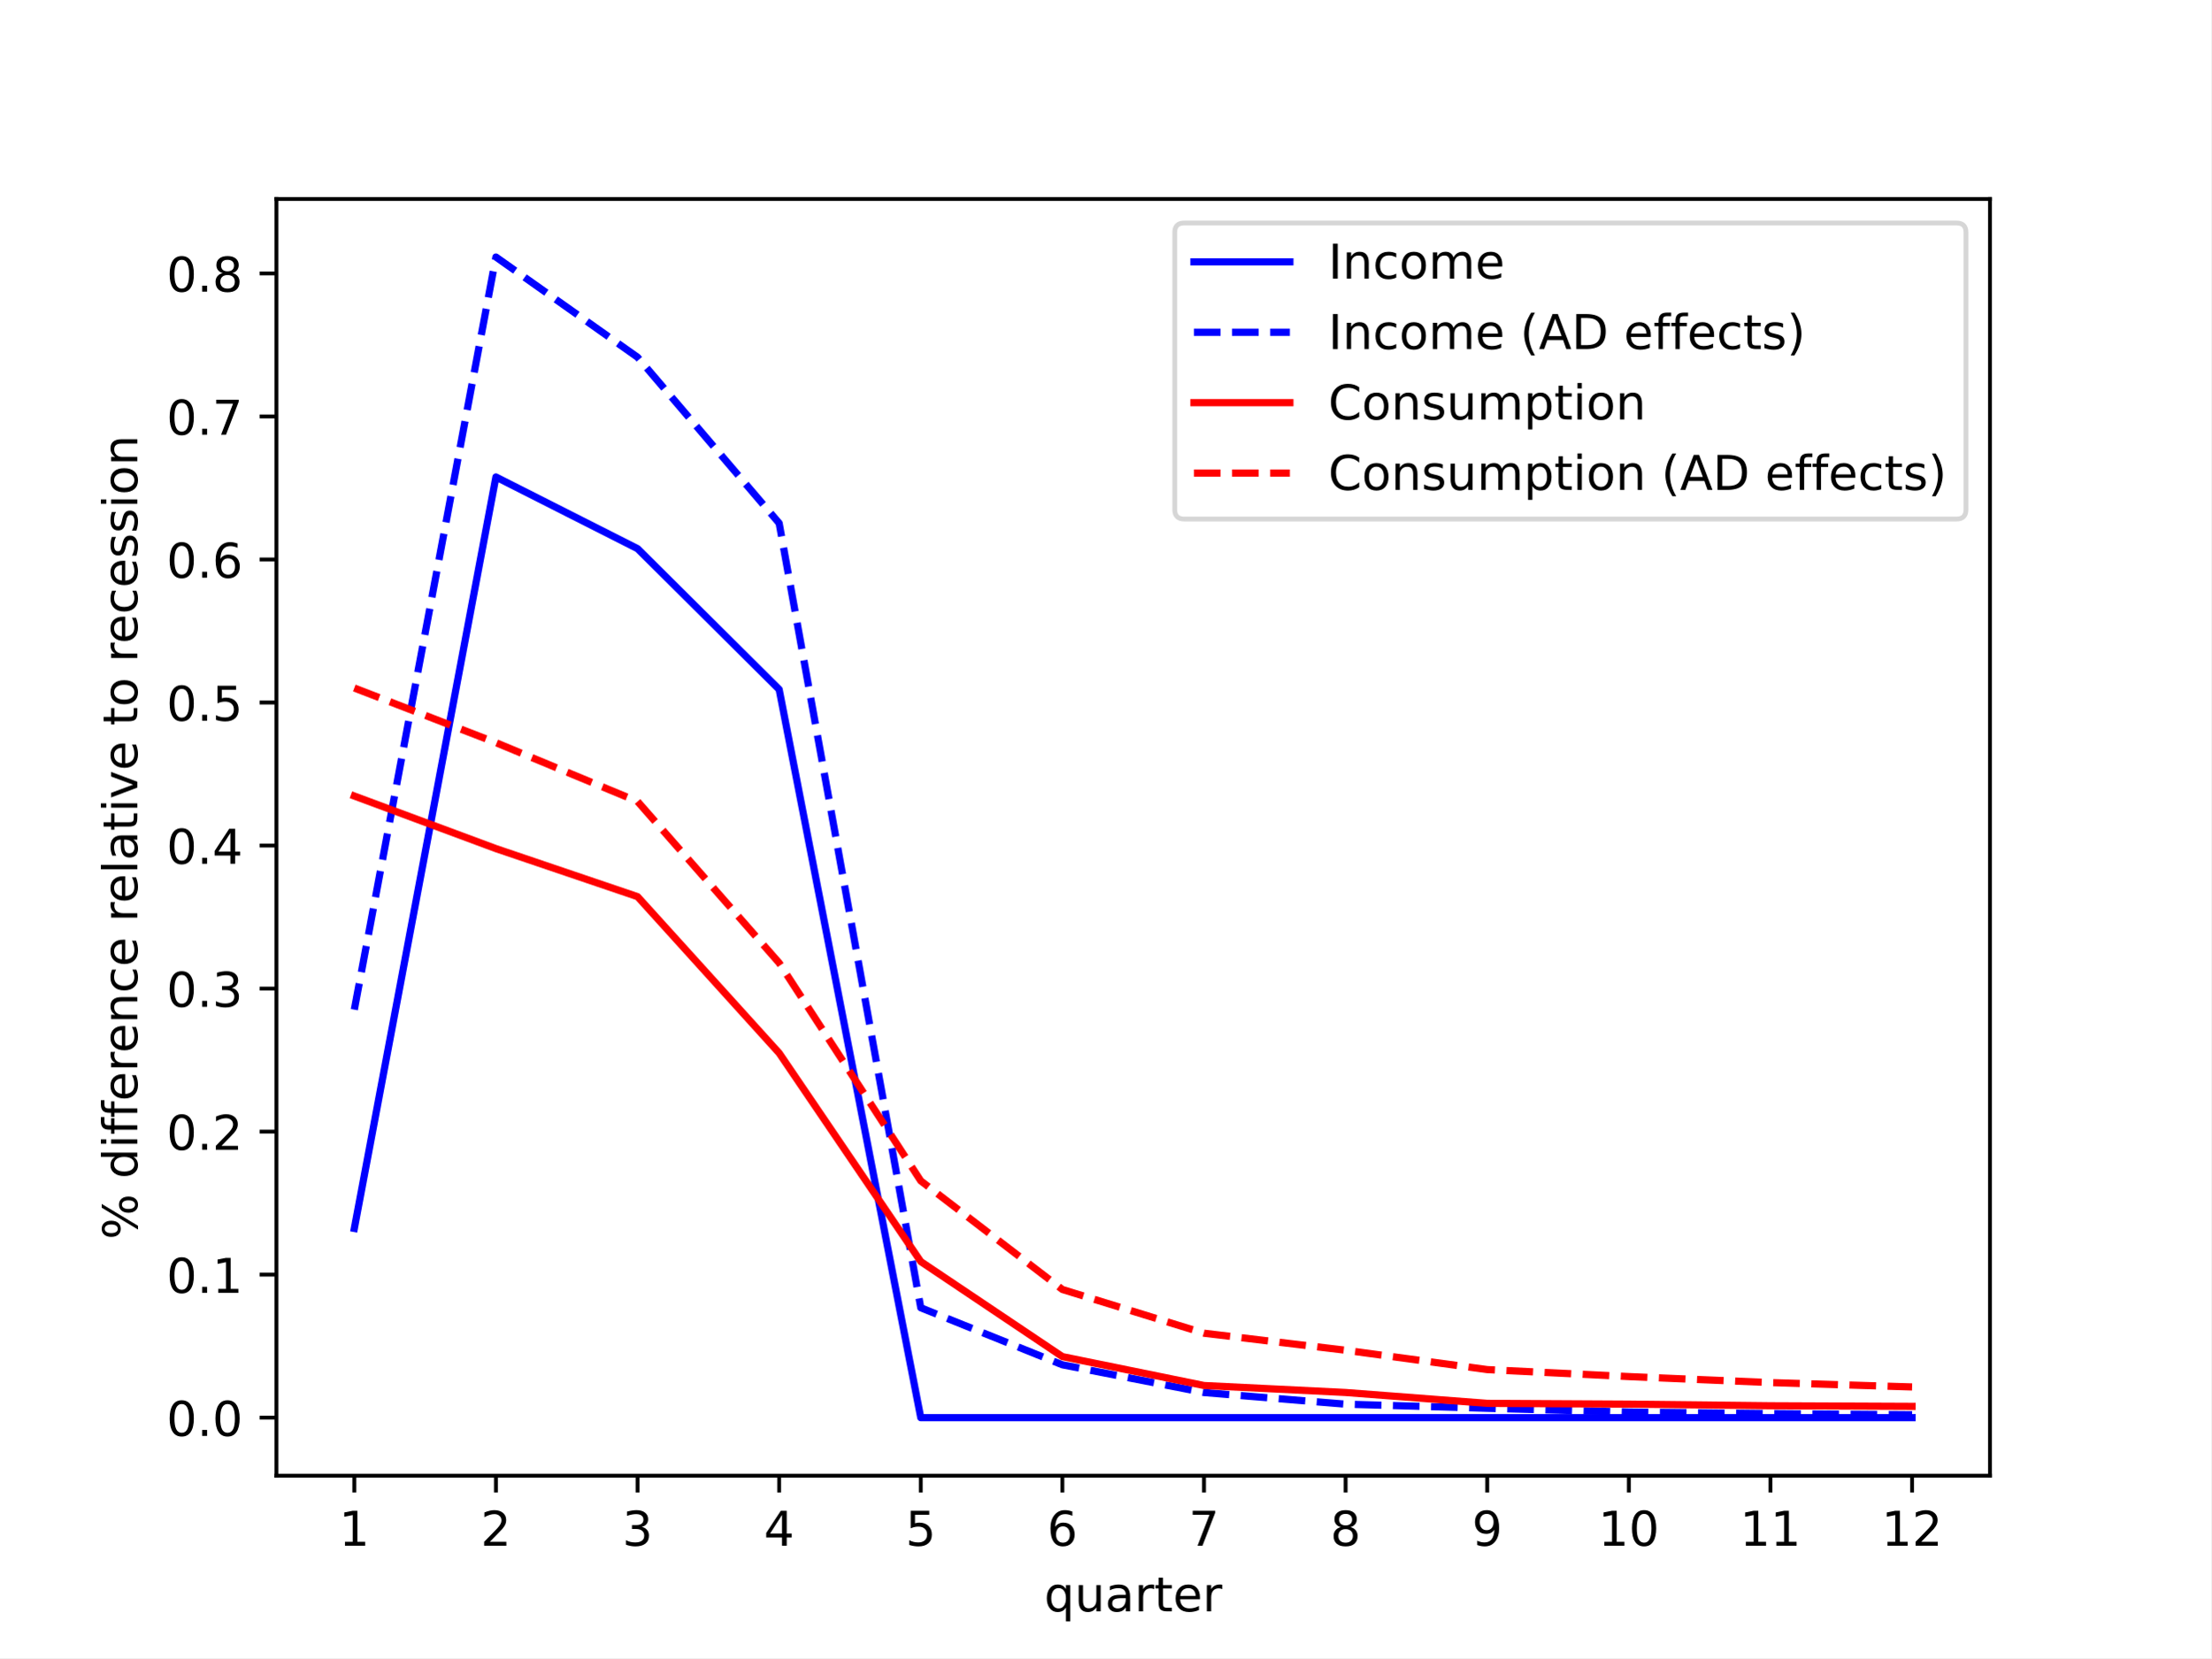
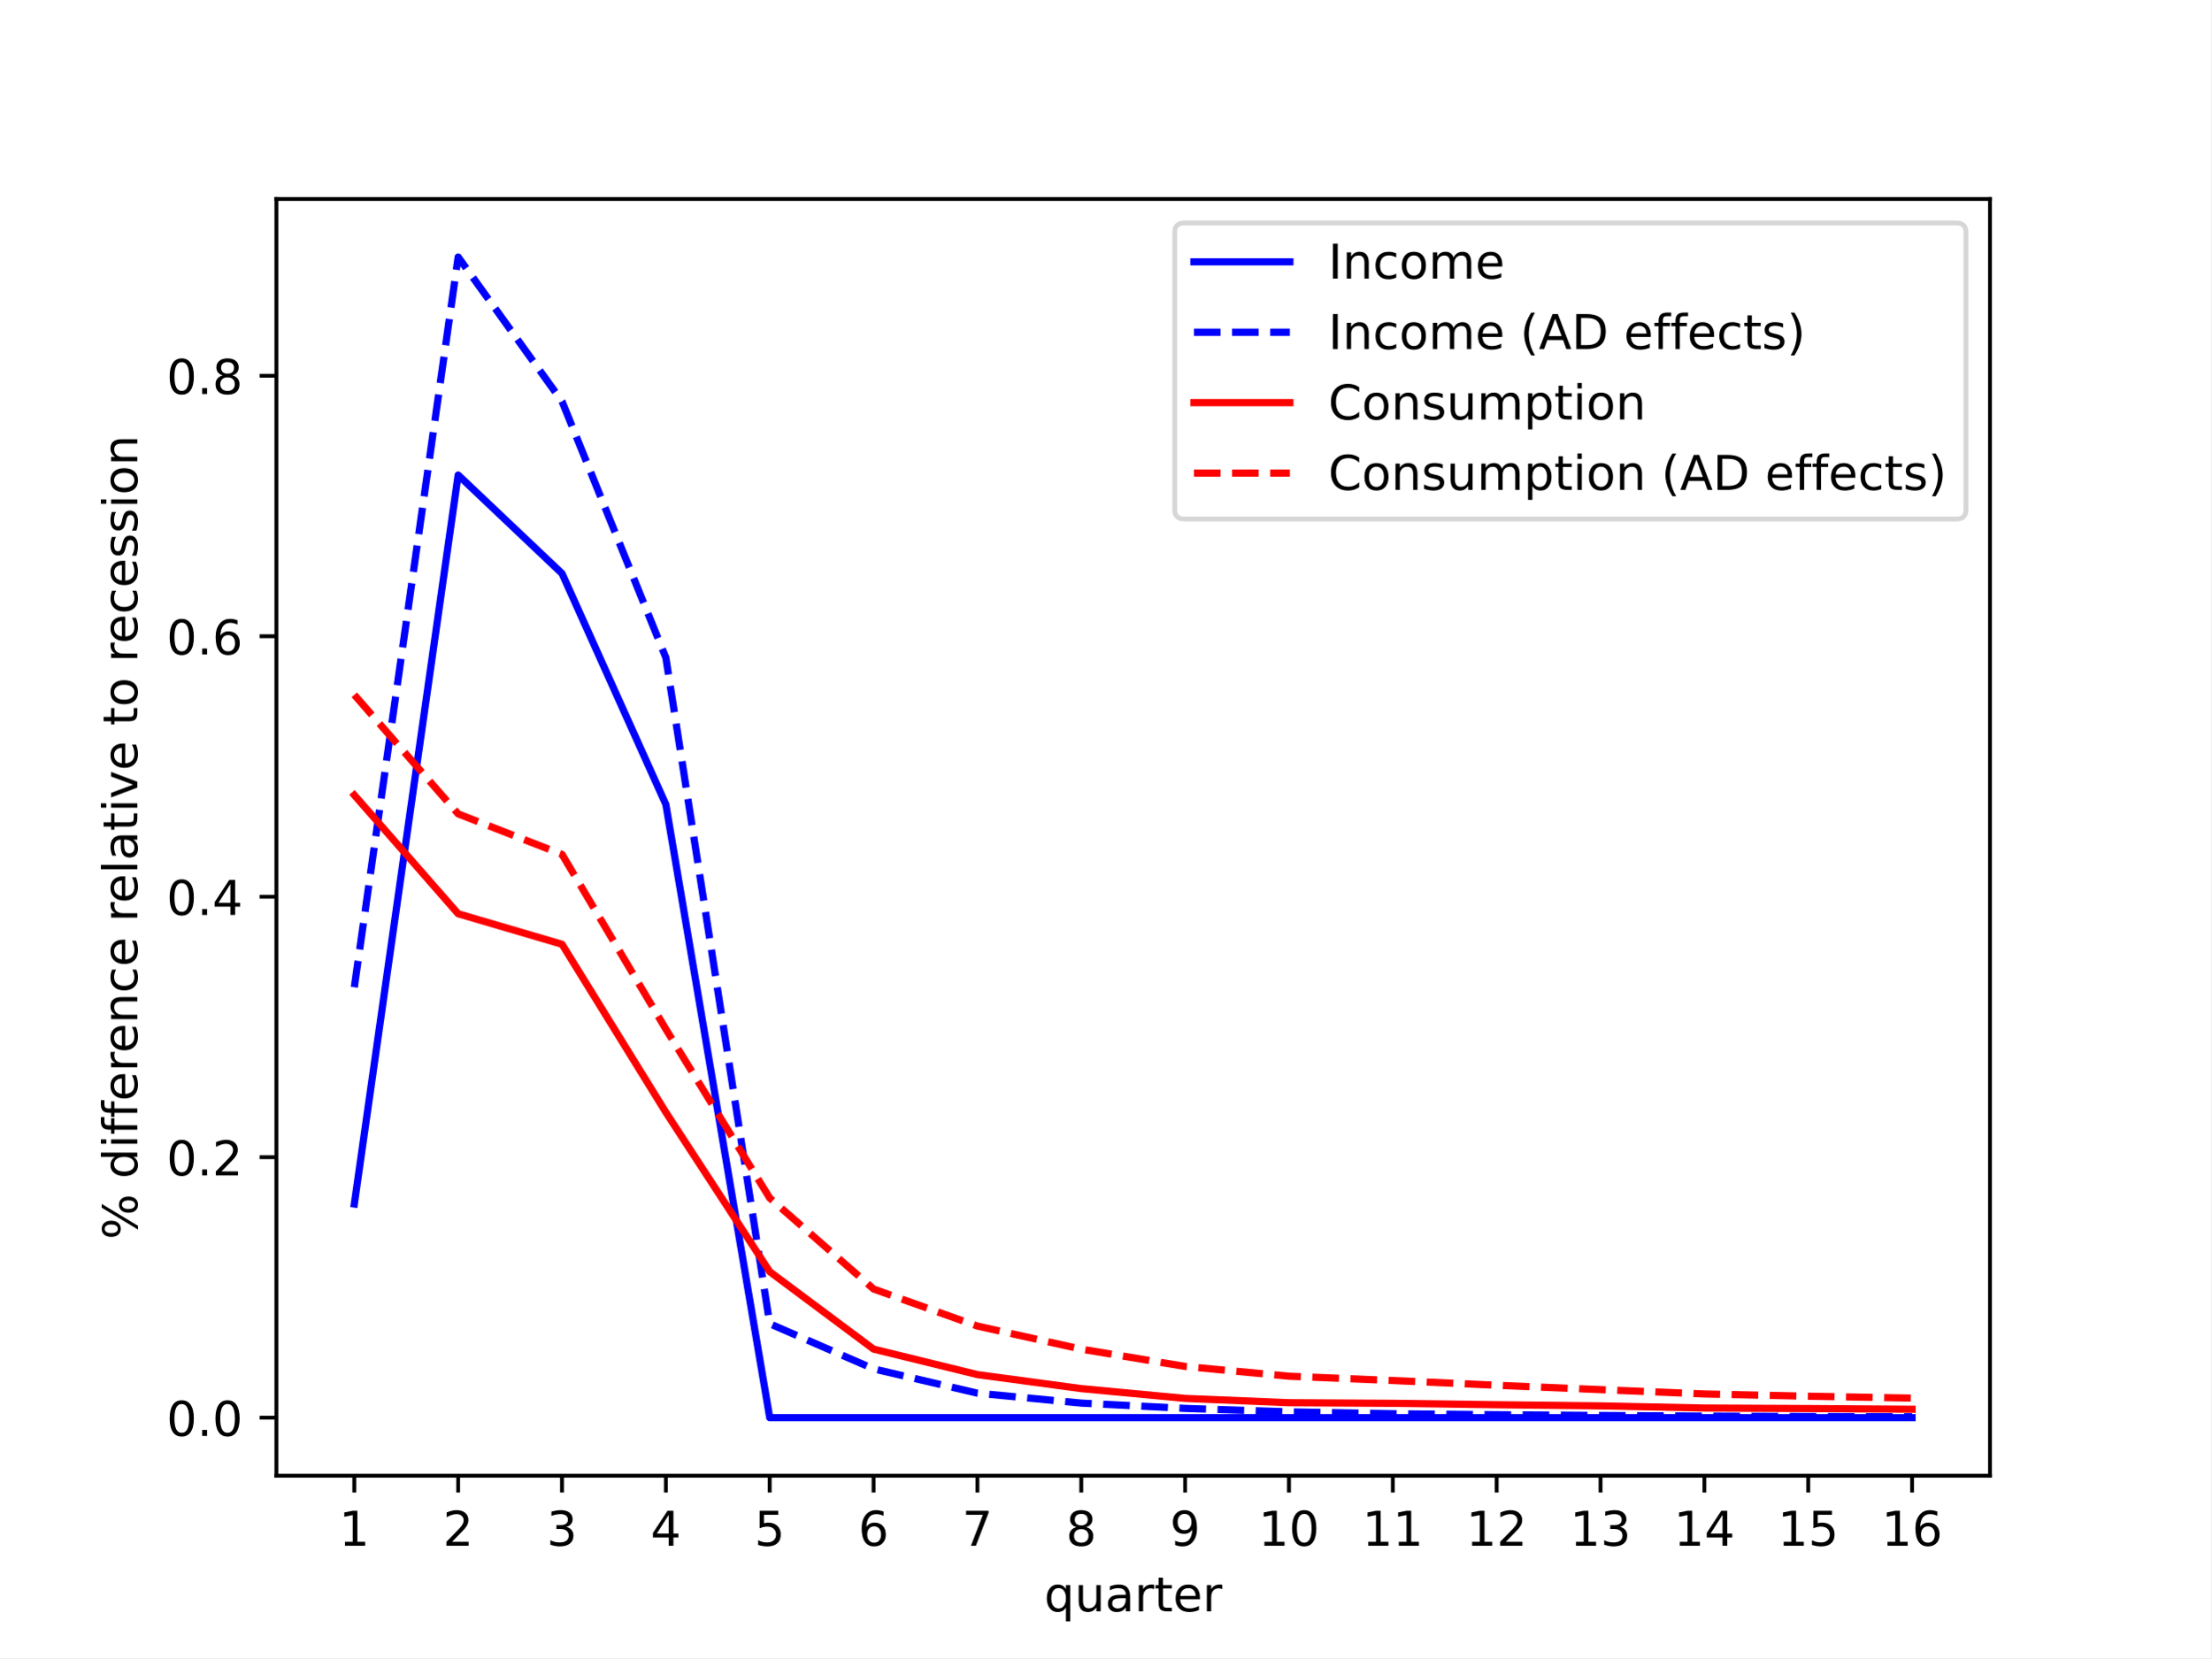
<svg xmlns="http://www.w3.org/2000/svg" xmlns:xlink="http://www.w3.org/1999/xlink" width="460.8pt" height="345.6pt" viewBox="0 0 460.8 345.6" version="1.1">
  <defs>
    <style type="text/css">*{stroke-linejoin: round; stroke-linecap: butt}</style>
  </defs>
  <g id="figure_1">
    <g id="patch_1">
      <path d="M 0 345.6  L 460.8 345.6  L 460.8 0  L 0 0  z " style="fill: #ffffff" />
    </g>
    <g id="axes_1">
      <g id="patch_2">
        <path d="M 57.6 307.584  L 414.72 307.584  L 414.72 41.472  L 57.6 41.472  z " style="fill: #ffffff" />
      </g>
      <g id="matplotlib.axis_1">
        <g id="xtick_1">
          <g id="line2d_1">
            <defs>
-               <path id="m9f28db7ac0" d="M 0 0  L 0 3.5  " style="stroke: #000000; stroke-width: 0.8" />
-             </defs>
-             <g>
-               <use xlink:href="#m9f28db7ac0" x="73.833" y="307.584" style="stroke: #000000; stroke-width: 0.8" />
+               <path id="m558ad39728" d="M 0 0  L 0 3.5  " style="stroke: #000000; stroke-width: 0.8" />
+             </defs>
+             <g>
+               <use xlink:href="#m558ad39728" x="73.833" y="307.584" style="stroke: #000000; stroke-width: 0.8" />
            </g>
          </g>
          <g id="text_1">
-             <g transform="translate(70.65148 322.1824) scale(0.1 -0.1)">
+             <g transform="translate(70.65148 322.1824)scale(0.1 -0.1)">
              <defs>
                <path id="DejaVuSans-31" d="M 794 531  L 1825 531  L 1825 4091  L 703 3866  L 703 4441  L 1819 4666  L 2450 4666  L 2450 531  L 3481 531  L 3481 0  L 794 0  L 794 531  z " transform="scale(0.015625)" />
              </defs>
              <use xlink:href="#DejaVuSans-31" />
            </g>
          </g>
        </g>
        <g id="xtick_2">
          <g id="line2d_2">
            <g>
-               <use xlink:href="#m9f28db7ac0" x="103.347" y="307.584" style="stroke: #000000; stroke-width: 0.8" />
+               <use xlink:href="#m558ad39728" x="95.476" y="307.584" style="stroke: #000000; stroke-width: 0.8" />
            </g>
          </g>
          <g id="text_2">
-             <g transform="translate(100.1655 322.1824) scale(0.1 -0.1)">
+             <g transform="translate(92.29511 322.1824)scale(0.1 -0.1)">
              <defs>
                <path id="DejaVuSans-32" d="M 1228 531  L 3431 531  L 3431 0  L 469 0  L 469 531  Q 828 903 1448 1529  Q 2069 2156 2228 2338  Q 2531 2678 2651 2914  Q 2772 3150 2772 3378  Q 2772 3750 2511 3984  Q 2250 4219 1831 4219  Q 1534 4219 1204 4116  Q 875 4013 500 3803  L 500 4441  Q 881 4594 1212 4672  Q 1544 4750 1819 4750  Q 2544 4750 2975 4387  Q 3406 4025 3406 3419  Q 3406 3131 3298 2873  Q 3191 2616 2906 2266  Q 2828 2175 2409 1742  Q 1991 1309 1228 531  z " transform="scale(0.015625)" />
              </defs>
              <use xlink:href="#DejaVuSans-32" />
            </g>
          </g>
        </g>
        <g id="xtick_3">
          <g id="line2d_3">
            <g>
-               <use xlink:href="#m9f28db7ac0" x="132.861" y="307.584" style="stroke: #000000; stroke-width: 0.8" />
+               <use xlink:href="#m558ad39728" x="117.12" y="307.584" style="stroke: #000000; stroke-width: 0.8" />
            </g>
          </g>
          <g id="text_3">
-             <g transform="translate(129.6796 322.1824) scale(0.1 -0.1)">
+             <g transform="translate(113.9387 322.1824)scale(0.1 -0.1)">
              <defs>
                <path id="DejaVuSans-33" d="M 2597 2516  Q 3050 2419 3304 2112  Q 3559 1806 3559 1356  Q 3559 666 3084 287  Q 2609 -91 1734 -91  Q 1441 -91 1130 -33  Q 819 25 488 141  L 488 750  Q 750 597 1062 519  Q 1375 441 1716 441  Q 2309 441 2620 675  Q 2931 909 2931 1356  Q 2931 1769 2642 2001  Q 2353 2234 1838 2234  L 1294 2234  L 1294 2753  L 1863 2753  Q 2328 2753 2575 2939  Q 2822 3125 2822 3475  Q 2822 3834 2567 4026  Q 2313 4219 1838 4219  Q 1578 4219 1281 4162  Q 984 4106 628 3988  L 628 4550  Q 988 4650 1302 4700  Q 1616 4750 1894 4750  Q 2613 4750 3031 4423  Q 3450 4097 3450 3541  Q 3450 3153 3228 2886  Q 3006 2619 2597 2516  z " transform="scale(0.015625)" />
              </defs>
              <use xlink:href="#DejaVuSans-33" />
            </g>
          </g>
        </g>
        <g id="xtick_4">
          <g id="line2d_4">
            <g>
-               <use xlink:href="#m9f28db7ac0" x="162.375" y="307.584" style="stroke: #000000; stroke-width: 0.8" />
+               <use xlink:href="#m558ad39728" x="138.764" y="307.584" style="stroke: #000000; stroke-width: 0.8" />
            </g>
          </g>
          <g id="text_4">
-             <g transform="translate(159.1936 322.1824) scale(0.1 -0.1)">
+             <g transform="translate(135.5824 322.1824)scale(0.1 -0.1)">
              <defs>
                <path id="DejaVuSans-34" d="M 2419 4116  L 825 1625  L 2419 1625  L 2419 4116  z M 2253 4666  L 3047 4666  L 3047 1625  L 3713 1625  L 3713 1100  L 3047 1100  L 3047 0  L 2419 0  L 2419 1100  L 313 1100  L 313 1709  L 2253 4666  z " transform="scale(0.015625)" />
              </defs>
              <use xlink:href="#DejaVuSans-34" />
            </g>
          </g>
        </g>
        <g id="xtick_5">
          <g id="line2d_5">
            <g>
-               <use xlink:href="#m9f28db7ac0" x="191.889" y="307.584" style="stroke: #000000; stroke-width: 0.8" />
+               <use xlink:href="#m558ad39728" x="160.407" y="307.584" style="stroke: #000000; stroke-width: 0.8" />
            </g>
          </g>
          <g id="text_5">
-             <g transform="translate(188.7077 322.1824) scale(0.1 -0.1)">
+             <g transform="translate(157.226 322.1824)scale(0.1 -0.1)">
              <defs>
                <path id="DejaVuSans-35" d="M 691 4666  L 3169 4666  L 3169 4134  L 1269 4134  L 1269 2991  Q 1406 3038 1543 3061  Q 1681 3084 1819 3084  Q 2600 3084 3056 2656  Q 3513 2228 3513 1497  Q 3513 744 3044 326  Q 2575 -91 1722 -91  Q 1428 -91 1123 -41  Q 819 9 494 109  L 494 744  Q 775 591 1075 516  Q 1375 441 1709 441  Q 2250 441 2565 725  Q 2881 1009 2881 1497  Q 2881 1984 2565 2268  Q 2250 2553 1709 2553  Q 1456 2553 1204 2497  Q 953 2441 691 2322  L 691 4666  z " transform="scale(0.015625)" />
              </defs>
              <use xlink:href="#DejaVuSans-35" />
            </g>
          </g>
        </g>
        <g id="xtick_6">
          <g id="line2d_6">
            <g>
-               <use xlink:href="#m9f28db7ac0" x="221.403" y="307.584" style="stroke: #000000; stroke-width: 0.8" />
+               <use xlink:href="#m558ad39728" x="182.051" y="307.584" style="stroke: #000000; stroke-width: 0.8" />
            </g>
          </g>
          <g id="text_6">
-             <g transform="translate(218.2217 322.1824) scale(0.1 -0.1)">
+             <g transform="translate(178.8697 322.1824)scale(0.1 -0.1)">
              <defs>
                <path id="DejaVuSans-36" d="M 2113 2584  Q 1688 2584 1439 2293  Q 1191 2003 1191 1497  Q 1191 994 1439 701  Q 1688 409 2113 409  Q 2538 409 2786 701  Q 3034 994 3034 1497  Q 3034 2003 2786 2293  Q 2538 2584 2113 2584  z M 3366 4563  L 3366 3988  Q 3128 4100 2886 4159  Q 2644 4219 2406 4219  Q 1781 4219 1451 3797  Q 1122 3375 1075 2522  Q 1259 2794 1537 2939  Q 1816 3084 2150 3084  Q 2853 3084 3261 2657  Q 3669 2231 3669 1497  Q 3669 778 3244 343  Q 2819 -91 2113 -91  Q 1303 -91 875 529  Q 447 1150 447 2328  Q 447 3434 972 4092  Q 1497 4750 2381 4750  Q 2619 4750 2861 4703  Q 3103 4656 3366 4563  z " transform="scale(0.015625)" />
              </defs>
              <use xlink:href="#DejaVuSans-36" />
            </g>
          </g>
        </g>
        <g id="xtick_7">
          <g id="line2d_7">
            <g>
-               <use xlink:href="#m9f28db7ac0" x="250.917" y="307.584" style="stroke: #000000; stroke-width: 0.8" />
+               <use xlink:href="#m558ad39728" x="203.695" y="307.584" style="stroke: #000000; stroke-width: 0.8" />
            </g>
          </g>
          <g id="text_7">
-             <g transform="translate(247.7358 322.1824) scale(0.1 -0.1)">
+             <g transform="translate(200.5133 322.1824)scale(0.1 -0.1)">
              <defs>
                <path id="DejaVuSans-37" d="M 525 4666  L 3525 4666  L 3525 4397  L 1831 0  L 1172 0  L 2766 4134  L 525 4134  L 525 4666  z " transform="scale(0.015625)" />
              </defs>
              <use xlink:href="#DejaVuSans-37" />
            </g>
          </g>
        </g>
        <g id="xtick_8">
          <g id="line2d_8">
            <g>
-               <use xlink:href="#m9f28db7ac0" x="280.431" y="307.584" style="stroke: #000000; stroke-width: 0.8" />
+               <use xlink:href="#m558ad39728" x="225.338" y="307.584" style="stroke: #000000; stroke-width: 0.8" />
            </g>
          </g>
          <g id="text_8">
-             <g transform="translate(277.2498 322.1824) scale(0.1 -0.1)">
+             <g transform="translate(222.1569 322.1824)scale(0.1 -0.1)">
              <defs>
                <path id="DejaVuSans-38" d="M 2034 2216  Q 1584 2216 1326 1975  Q 1069 1734 1069 1313  Q 1069 891 1326 650  Q 1584 409 2034 409  Q 2484 409 2743 651  Q 3003 894 3003 1313  Q 3003 1734 2745 1975  Q 2488 2216 2034 2216  z M 1403 2484  Q 997 2584 770 2862  Q 544 3141 544 3541  Q 544 4100 942 4425  Q 1341 4750 2034 4750  Q 2731 4750 3128 4425  Q 3525 4100 3525 3541  Q 3525 3141 3298 2862  Q 3072 2584 2669 2484  Q 3125 2378 3379 2068  Q 3634 1759 3634 1313  Q 3634 634 3220 271  Q 2806 -91 2034 -91  Q 1263 -91 848 271  Q 434 634 434 1313  Q 434 1759 690 2068  Q 947 2378 1403 2484  z M 1172 3481  Q 1172 3119 1398 2916  Q 1625 2713 2034 2713  Q 2441 2713 2670 2916  Q 2900 3119 2900 3481  Q 2900 3844 2670 4047  Q 2441 4250 2034 4250  Q 1625 4250 1398 4047  Q 1172 3844 1172 3481  z " transform="scale(0.015625)" />
              </defs>
              <use xlink:href="#DejaVuSans-38" />
            </g>
          </g>
        </g>
        <g id="xtick_9">
          <g id="line2d_9">
            <g>
-               <use xlink:href="#m9f28db7ac0" x="309.945" y="307.584" style="stroke: #000000; stroke-width: 0.8" />
+               <use xlink:href="#m558ad39728" x="246.982" y="307.584" style="stroke: #000000; stroke-width: 0.8" />
            </g>
          </g>
          <g id="text_9">
-             <g transform="translate(306.7639 322.1824) scale(0.1 -0.1)">
+             <g transform="translate(243.8006 322.1824)scale(0.1 -0.1)">
              <defs>
                <path id="DejaVuSans-39" d="M 703 97  L 703 672  Q 941 559 1184 500  Q 1428 441 1663 441  Q 2288 441 2617 861  Q 2947 1281 2994 2138  Q 2813 1869 2534 1725  Q 2256 1581 1919 1581  Q 1219 1581 811 2004  Q 403 2428 403 3163  Q 403 3881 828 4315  Q 1253 4750 1959 4750  Q 2769 4750 3195 4129  Q 3622 3509 3622 2328  Q 3622 1225 3098 567  Q 2575 -91 1691 -91  Q 1453 -91 1209 -44  Q 966 3 703 97  z M 1959 2075  Q 2384 2075 2632 2365  Q 2881 2656 2881 3163  Q 2881 3666 2632 3958  Q 2384 4250 1959 4250  Q 1534 4250 1286 3958  Q 1038 3666 1038 3163  Q 1038 2656 1286 2365  Q 1534 2075 1959 2075  z " transform="scale(0.015625)" />
              </defs>
              <use xlink:href="#DejaVuSans-39" />
            </g>
          </g>
        </g>
        <g id="xtick_10">
          <g id="line2d_10">
            <g>
-               <use xlink:href="#m9f28db7ac0" x="339.459" y="307.584" style="stroke: #000000; stroke-width: 0.8" />
+               <use xlink:href="#m558ad39728" x="268.625" y="307.584" style="stroke: #000000; stroke-width: 0.8" />
            </g>
          </g>
          <g id="text_10">
-             <g transform="translate(333.0967 322.1824) scale(0.1 -0.1)">
+             <g transform="translate(262.263 322.1824)scale(0.1 -0.1)">
              <defs>
                <path id="DejaVuSans-30" d="M 2034 4250  Q 1547 4250 1301 3770  Q 1056 3291 1056 2328  Q 1056 1369 1301 889  Q 1547 409 2034 409  Q 2525 409 2770 889  Q 3016 1369 3016 2328  Q 3016 3291 2770 3770  Q 2525 4250 2034 4250  z M 2034 4750  Q 2819 4750 3233 4129  Q 3647 3509 3647 2328  Q 3647 1150 3233 529  Q 2819 -91 2034 -91  Q 1250 -91 836 529  Q 422 1150 422 2328  Q 422 3509 836 4129  Q 1250 4750 2034 4750  z " transform="scale(0.015625)" />
              </defs>
              <use xlink:href="#DejaVuSans-31" />
              <use xlink:href="#DejaVuSans-30" x="63.623" />
            </g>
          </g>
        </g>
        <g id="xtick_11">
          <g id="line2d_11">
            <g>
-               <use xlink:href="#m9f28db7ac0" x="368.973" y="307.584" style="stroke: #000000; stroke-width: 0.8" />
+               <use xlink:href="#m558ad39728" x="290.269" y="307.584" style="stroke: #000000; stroke-width: 0.8" />
            </g>
          </g>
          <g id="text_11">
-             <g transform="translate(362.6107 322.1824) scale(0.1 -0.1)">
+             <g transform="translate(283.9066 322.1824)scale(0.1 -0.1)">
              <use xlink:href="#DejaVuSans-31" />
              <use xlink:href="#DejaVuSans-31" x="63.623" />
            </g>
          </g>
        </g>
        <g id="xtick_12">
          <g id="line2d_12">
            <g>
-               <use xlink:href="#m9f28db7ac0" x="398.487" y="307.584" style="stroke: #000000; stroke-width: 0.8" />
+               <use xlink:href="#m558ad39728" x="311.913" y="307.584" style="stroke: #000000; stroke-width: 0.8" />
            </g>
          </g>
          <g id="text_12">
-             <g transform="translate(392.1248 322.1824) scale(0.1 -0.1)">
+             <g transform="translate(305.5502 322.1824)scale(0.1 -0.1)">
              <use xlink:href="#DejaVuSans-31" />
              <use xlink:href="#DejaVuSans-32" x="63.623" />
            </g>
          </g>
        </g>
-         <g id="text_13">
-           <g transform="translate(217.6053 335.8606) scale(0.1 -0.1)">
+         <g id="xtick_13">
+           <g id="line2d_13">
+             <g>
+               <use xlink:href="#m558ad39728" x="333.556" y="307.584" style="stroke: #000000; stroke-width: 0.8" />
+             </g>
+           </g>
+           <g id="text_13">
+             <g transform="translate(327.1939 322.1824)scale(0.1 -0.1)">
+               <use xlink:href="#DejaVuSans-31" />
+               <use xlink:href="#DejaVuSans-33" x="63.623" />
+             </g>
+           </g>
+         </g>
+         <g id="xtick_14">
+           <g id="line2d_14">
+             <g>
+               <use xlink:href="#m558ad39728" x="355.2" y="307.584" style="stroke: #000000; stroke-width: 0.8" />
+             </g>
+           </g>
+           <g id="text_14">
+             <g transform="translate(348.8375 322.1824)scale(0.1 -0.1)">
+               <use xlink:href="#DejaVuSans-31" />
+               <use xlink:href="#DejaVuSans-34" x="63.623" />
+             </g>
+           </g>
+         </g>
+         <g id="xtick_15">
+           <g id="line2d_15">
+             <g>
+               <use xlink:href="#m558ad39728" x="376.844" y="307.584" style="stroke: #000000; stroke-width: 0.8" />
+             </g>
+           </g>
+           <g id="text_15">
+             <g transform="translate(370.4811 322.1824)scale(0.1 -0.1)">
+               <use xlink:href="#DejaVuSans-31" />
+               <use xlink:href="#DejaVuSans-35" x="63.623" />
+             </g>
+           </g>
+         </g>
+         <g id="xtick_16">
+           <g id="line2d_16">
+             <g>
+               <use xlink:href="#m558ad39728" x="398.487" y="307.584" style="stroke: #000000; stroke-width: 0.8" />
+             </g>
+           </g>
+           <g id="text_16">
+             <g transform="translate(392.1248 322.1824)scale(0.1 -0.1)">
+               <use xlink:href="#DejaVuSans-31" />
+               <use xlink:href="#DejaVuSans-36" x="63.623" />
+             </g>
+           </g>
+         </g>
+         <g id="text_17">
+           <g transform="translate(217.6053 335.8606)scale(0.1 -0.1)">
            <defs>
              <path id="DejaVuSans-71" d="M 947 1747  Q 947 1113 1208 752  Q 1469 391 1925 391  Q 2381 391 2643 752  Q 2906 1113 2906 1747  Q 2906 2381 2643 2742  Q 2381 3103 1925 3103  Q 1469 3103 1208 2742  Q 947 2381 947 1747  z M 2906 525  Q 2725 213 2448 61  Q 2172 -91 1784 -91  Q 1150 -91 751 415  Q 353 922 353 1747  Q 353 2572 751 3078  Q 1150 3584 1784 3584  Q 2172 3584 2448 3432  Q 2725 3281 2906 2969  L 2906 3500  L 3481 3500  L 3481 -1331  L 2906 -1331  L 2906 525  z " transform="scale(0.015625)" />
              <path id="DejaVuSans-75" d="M 544 1381  L 544 3500  L 1119 3500  L 1119 1403  Q 1119 906 1312 657  Q 1506 409 1894 409  Q 2359 409 2629 706  Q 2900 1003 2900 1516  L 2900 3500  L 3475 3500  L 3475 0  L 2900 0  L 2900 538  Q 2691 219 2414 64  Q 2138 -91 1772 -91  Q 1169 -91 856 284  Q 544 659 544 1381  z M 1991 3584  L 1991 3584  z " transform="scale(0.015625)" />
              <path id="DejaVuSans-61" d="M 2194 1759  Q 1497 1759 1228 1600  Q 959 1441 959 1056  Q 959 750 1161 570  Q 1363 391 1709 391  Q 2188 391 2477 730  Q 2766 1069 2766 1631  L 2766 1759  L 2194 1759  z M 3341 1997  L 3341 0  L 2766 0  L 2766 531  Q 2569 213 2275 61  Q 1981 -91 1556 -91  Q 1019 -91 701 211  Q 384 513 384 1019  Q 384 1609 779 1909  Q 1175 2209 1959 2209  L 2766 2209  L 2766 2266  Q 2766 2663 2505 2880  Q 2244 3097 1772 3097  Q 1472 3097 1187 3025  Q 903 2953 641 2809  L 641 3341  Q 956 3463 1253 3523  Q 1550 3584 1831 3584  Q 2591 3584 2966 3190  Q 3341 2797 3341 1997  z " transform="scale(0.015625)" />
              <path id="DejaVuSans-72" d="M 2631 2963  Q 2534 3019 2420 3045  Q 2306 3072 2169 3072  Q 1681 3072 1420 2755  Q 1159 2438 1159 1844  L 1159 0  L 581 0  L 581 3500  L 1159 3500  L 1159 2956  Q 1341 3275 1631 3429  Q 1922 3584 2338 3584  Q 2397 3584 2469 3576  Q 2541 3569 2628 3553  L 2631 2963  z " transform="scale(0.015625)" />
              <path id="DejaVuSans-74" d="M 1172 4494  L 1172 3500  L 2356 3500  L 2356 3053  L 1172 3053  L 1172 1153  Q 1172 725 1289 603  Q 1406 481 1766 481  L 2356 481  L 2356 0  L 1766 0  Q 1100 0 847 248  Q 594 497 594 1153  L 594 3053  L 172 3053  L 172 3500  L 594 3500  L 594 4494  L 1172 4494  z " transform="scale(0.015625)" />
              <path id="DejaVuSans-65" d="M 3597 1894  L 3597 1613  L 953 1613  Q 991 1019 1311 708  Q 1631 397 2203 397  Q 2534 397 2845 478  Q 3156 559 3463 722  L 3463 178  Q 3153 47 2828 -22  Q 2503 -91 2169 -91  Q 1331 -91 842 396  Q 353 884 353 1716  Q 353 2575 817 3079  Q 1281 3584 2069 3584  Q 2775 3584 3186 3129  Q 3597 2675 3597 1894  z M 3022 2063  Q 3016 2534 2758 2815  Q 2500 3097 2075 3097  Q 1594 3097 1305 2825  Q 1016 2553 972 2059  L 3022 2063  z " transform="scale(0.015625)" />
            </defs>
            <use xlink:href="#DejaVuSans-71" />
            <use xlink:href="#DejaVuSans-75" x="63.477" />
            <use xlink:href="#DejaVuSans-61" x="126.855" />
            <use xlink:href="#DejaVuSans-72" x="188.135" />
            <use xlink:href="#DejaVuSans-74" x="229.248" />
            <use xlink:href="#DejaVuSans-65" x="268.457" />
            <use xlink:href="#DejaVuSans-72" x="329.98" />
          </g>
        </g>
      </g>
      <g id="matplotlib.axis_2">
        <g id="ytick_1">
-           <g id="line2d_13">
-             <defs>
-               <path id="m0c2e03ee1f" d="M 0 0  L -3.5 0  " style="stroke: #000000; stroke-width: 0.8" />
-             </defs>
-             <g>
-               <use xlink:href="#m0c2e03ee1f" x="57.6" y="295.488" style="stroke: #000000; stroke-width: 0.8" />
-             </g>
-           </g>
-           <g id="text_14">
-             <g transform="translate(34.69687 299.2872) scale(0.1 -0.1)">
+           <g id="line2d_17">
+             <defs>
+               <path id="m860b6e429a" d="M 0 0  L -3.5 0  " style="stroke: #000000; stroke-width: 0.8" />
+             </defs>
+             <g>
+               <use xlink:href="#m860b6e429a" x="57.6" y="295.488" style="stroke: #000000; stroke-width: 0.8" />
+             </g>
+           </g>
+           <g id="text_18">
+             <g transform="translate(34.69687 299.2872)scale(0.1 -0.1)">
              <defs>
                <path id="DejaVuSans-2e" d="M 684 794  L 1344 794  L 1344 0  L 684 0  L 684 794  z " transform="scale(0.015625)" />
              </defs>
              <use xlink:href="#DejaVuSans-30" />
              <use xlink:href="#DejaVuSans-2e" x="63.623" />
              <use xlink:href="#DejaVuSans-30" x="95.41" />
            </g>
          </g>
        </g>
        <g id="ytick_2">
-           <g id="line2d_14">
-             <g>
-               <use xlink:href="#m0c2e03ee1f" x="57.6" y="265.675" style="stroke: #000000; stroke-width: 0.8" />
-             </g>
-           </g>
-           <g id="text_15">
-             <g transform="translate(34.69687 269.4744) scale(0.1 -0.1)">
-               <use xlink:href="#DejaVuSans-30" />
-               <use xlink:href="#DejaVuSans-2e" x="63.623" />
-               <use xlink:href="#DejaVuSans-31" x="95.41" />
-             </g>
-           </g>
-         </g>
-         <g id="ytick_3">
-           <g id="line2d_15">
-             <g>
-               <use xlink:href="#m0c2e03ee1f" x="57.6" y="235.862" style="stroke: #000000; stroke-width: 0.8" />
-             </g>
-           </g>
-           <g id="text_16">
-             <g transform="translate(34.69687 239.6615) scale(0.1 -0.1)">
+           <g id="line2d_18">
+             <g>
+               <use xlink:href="#m860b6e429a" x="57.6" y="241.195" style="stroke: #000000; stroke-width: 0.8" />
+             </g>
+           </g>
+           <g id="text_19">
+             <g transform="translate(34.69687 244.9945)scale(0.1 -0.1)">
              <use xlink:href="#DejaVuSans-30" />
              <use xlink:href="#DejaVuSans-2e" x="63.623" />
              <use xlink:href="#DejaVuSans-32" x="95.41" />
            </g>
          </g>
        </g>
-         <g id="ytick_4">
-           <g id="line2d_16">
-             <g>
-               <use xlink:href="#m0c2e03ee1f" x="57.6" y="206.049" style="stroke: #000000; stroke-width: 0.8" />
-             </g>
-           </g>
-           <g id="text_17">
-             <g transform="translate(34.69687 209.8487) scale(0.1 -0.1)">
-               <use xlink:href="#DejaVuSans-30" />
-               <use xlink:href="#DejaVuSans-2e" x="63.623" />
-               <use xlink:href="#DejaVuSans-33" x="95.41" />
-             </g>
-           </g>
-         </g>
-         <g id="ytick_5">
-           <g id="line2d_17">
-             <g>
-               <use xlink:href="#m0c2e03ee1f" x="57.6" y="176.237" style="stroke: #000000; stroke-width: 0.8" />
-             </g>
-           </g>
-           <g id="text_18">
-             <g transform="translate(34.69687 180.0359) scale(0.1 -0.1)">
+         <g id="ytick_3">
+           <g id="line2d_19">
+             <g>
+               <use xlink:href="#m860b6e429a" x="57.6" y="186.903" style="stroke: #000000; stroke-width: 0.8" />
+             </g>
+           </g>
+           <g id="text_20">
+             <g transform="translate(34.69687 190.7018)scale(0.1 -0.1)">
              <use xlink:href="#DejaVuSans-30" />
              <use xlink:href="#DejaVuSans-2e" x="63.623" />
              <use xlink:href="#DejaVuSans-34" x="95.41" />
            </g>
          </g>
        </g>
-         <g id="ytick_6">
-           <g id="line2d_18">
-             <g>
-               <use xlink:href="#m0c2e03ee1f" x="57.6" y="146.424" style="stroke: #000000; stroke-width: 0.8" />
-             </g>
-           </g>
-           <g id="text_19">
-             <g transform="translate(34.69687 150.223) scale(0.1 -0.1)">
-               <use xlink:href="#DejaVuSans-30" />
-               <use xlink:href="#DejaVuSans-2e" x="63.623" />
-               <use xlink:href="#DejaVuSans-35" x="95.41" />
-             </g>
-           </g>
-         </g>
-         <g id="ytick_7">
-           <g id="line2d_19">
-             <g>
-               <use xlink:href="#m0c2e03ee1f" x="57.6" y="116.611" style="stroke: #000000; stroke-width: 0.8" />
-             </g>
-           </g>
-           <g id="text_20">
-             <g transform="translate(34.69687 120.4102) scale(0.1 -0.1)">
+         <g id="ytick_4">
+           <g id="line2d_20">
+             <g>
+               <use xlink:href="#m860b6e429a" x="57.6" y="132.61" style="stroke: #000000; stroke-width: 0.8" />
+             </g>
+           </g>
+           <g id="text_21">
+             <g transform="translate(34.69687 136.4091)scale(0.1 -0.1)">
              <use xlink:href="#DejaVuSans-30" />
              <use xlink:href="#DejaVuSans-2e" x="63.623" />
              <use xlink:href="#DejaVuSans-36" x="95.41" />
            </g>
          </g>
        </g>
-         <g id="ytick_8">
-           <g id="line2d_20">
-             <g>
-               <use xlink:href="#m0c2e03ee1f" x="57.6" y="86.798" style="stroke: #000000; stroke-width: 0.8" />
-             </g>
-           </g>
-           <g id="text_21">
-             <g transform="translate(34.69687 90.59735) scale(0.1 -0.1)">
-               <use xlink:href="#DejaVuSans-30" />
-               <use xlink:href="#DejaVuSans-2e" x="63.623" />
-               <use xlink:href="#DejaVuSans-37" x="95.41" />
-             </g>
-           </g>
-         </g>
-         <g id="ytick_9">
+         <g id="ytick_5">
          <g id="line2d_21">
            <g>
-               <use xlink:href="#m0c2e03ee1f" x="57.6" y="56.985" style="stroke: #000000; stroke-width: 0.8" />
+               <use xlink:href="#m860b6e429a" x="57.6" y="78.317" style="stroke: #000000; stroke-width: 0.8" />
            </g>
          </g>
          <g id="text_22">
-             <g transform="translate(34.69687 60.78451) scale(0.1 -0.1)">
+             <g transform="translate(34.69687 82.1164)scale(0.1 -0.1)">
              <use xlink:href="#DejaVuSans-30" />
              <use xlink:href="#DejaVuSans-2e" x="63.623" />
              <use xlink:href="#DejaVuSans-38" x="95.41" />
            </g>
          </g>
        </g>
        <g id="text_23">
-           <g transform="translate(28.61719 258.3585) rotate(-90) scale(0.1 -0.1)">
+           <g transform="translate(28.61719 258.3585)rotate(-90)scale(0.1 -0.1)">
            <defs>
              <path id="DejaVuSans-25" d="M 4653 2053  Q 4381 2053 4226 1822  Q 4072 1591 4072 1178  Q 4072 772 4226 539  Q 4381 306 4653 306  Q 4919 306 5073 539  Q 5228 772 5228 1178  Q 5228 1588 5073 1820  Q 4919 2053 4653 2053  z M 4653 2450  Q 5147 2450 5437 2106  Q 5728 1763 5728 1178  Q 5728 594 5436 251  Q 5144 -91 4653 -91  Q 4153 -91 3862 251  Q 3572 594 3572 1178  Q 3572 1766 3864 2108  Q 4156 2450 4653 2450  z M 1428 4353  Q 1159 4353 1004 4120  Q 850 3888 850 3481  Q 850 3069 1003 2837  Q 1156 2606 1428 2606  Q 1700 2606 1854 2837  Q 2009 3069 2009 3481  Q 2009 3884 1853 4118  Q 1697 4353 1428 4353  z M 4250 4750  L 4750 4750  L 1831 -91  L 1331 -91  L 4250 4750  z M 1428 4750  Q 1922 4750 2215 4408  Q 2509 4066 2509 3481  Q 2509 2891 2217 2550  Q 1925 2209 1428 2209  Q 931 2209 642 2551  Q 353 2894 353 3481  Q 353 4063 643 4406  Q 934 4750 1428 4750  z " transform="scale(0.015625)" />
              <path id="DejaVuSans-20" transform="scale(0.015625)" />
              <path id="DejaVuSans-64" d="M 2906 2969  L 2906 4863  L 3481 4863  L 3481 0  L 2906 0  L 2906 525  Q 2725 213 2448 61  Q 2172 -91 1784 -91  Q 1150 -91 751 415  Q 353 922 353 1747  Q 353 2572 751 3078  Q 1150 3584 1784 3584  Q 2172 3584 2448 3432  Q 2725 3281 2906 2969  z M 947 1747  Q 947 1113 1208 752  Q 1469 391 1925 391  Q 2381 391 2643 752  Q 2906 1113 2906 1747  Q 2906 2381 2643 2742  Q 2381 3103 1925 3103  Q 1469 3103 1208 2742  Q 947 2381 947 1747  z " transform="scale(0.015625)" />
              <path id="DejaVuSans-69" d="M 603 3500  L 1178 3500  L 1178 0  L 603 0  L 603 3500  z M 603 4863  L 1178 4863  L 1178 4134  L 603 4134  L 603 4863  z " transform="scale(0.015625)" />
              <path id="DejaVuSans-66" d="M 2375 4863  L 2375 4384  L 1825 4384  Q 1516 4384 1395 4259  Q 1275 4134 1275 3809  L 1275 3500  L 2222 3500  L 2222 3053  L 1275 3053  L 1275 0  L 697 0  L 697 3053  L 147 3053  L 147 3500  L 697 3500  L 697 3744  Q 697 4328 969 4595  Q 1241 4863 1831 4863  L 2375 4863  z " transform="scale(0.015625)" />
              <path id="DejaVuSans-6e" d="M 3513 2113  L 3513 0  L 2938 0  L 2938 2094  Q 2938 2591 2744 2837  Q 2550 3084 2163 3084  Q 1697 3084 1428 2787  Q 1159 2491 1159 1978  L 1159 0  L 581 0  L 581 3500  L 1159 3500  L 1159 2956  Q 1366 3272 1645 3428  Q 1925 3584 2291 3584  Q 2894 3584 3203 3211  Q 3513 2838 3513 2113  z " transform="scale(0.015625)" />
              <path id="DejaVuSans-63" d="M 3122 3366  L 3122 2828  Q 2878 2963 2633 3030  Q 2388 3097 2138 3097  Q 1578 3097 1268 2742  Q 959 2388 959 1747  Q 959 1106 1268 751  Q 1578 397 2138 397  Q 2388 397 2633 464  Q 2878 531 3122 666  L 3122 134  Q 2881 22 2623 -34  Q 2366 -91 2075 -91  Q 1284 -91 818 406  Q 353 903 353 1747  Q 353 2603 823 3093  Q 1294 3584 2113 3584  Q 2378 3584 2631 3529  Q 2884 3475 3122 3366  z " transform="scale(0.015625)" />
              <path id="DejaVuSans-6c" d="M 603 4863  L 1178 4863  L 1178 0  L 603 0  L 603 4863  z " transform="scale(0.015625)" />
              <path id="DejaVuSans-76" d="M 191 3500  L 800 3500  L 1894 563  L 2988 3500  L 3597 3500  L 2284 0  L 1503 0  L 191 3500  z " transform="scale(0.015625)" />
              <path id="DejaVuSans-6f" d="M 1959 3097  Q 1497 3097 1228 2736  Q 959 2375 959 1747  Q 959 1119 1226 758  Q 1494 397 1959 397  Q 2419 397 2687 759  Q 2956 1122 2956 1747  Q 2956 2369 2687 2733  Q 2419 3097 1959 3097  z M 1959 3584  Q 2709 3584 3137 3096  Q 3566 2609 3566 1747  Q 3566 888 3137 398  Q 2709 -91 1959 -91  Q 1206 -91 779 398  Q 353 888 353 1747  Q 353 2609 779 3096  Q 1206 3584 1959 3584  z " transform="scale(0.015625)" />
              <path id="DejaVuSans-73" d="M 2834 3397  L 2834 2853  Q 2591 2978 2328 3040  Q 2066 3103 1784 3103  Q 1356 3103 1142 2972  Q 928 2841 928 2578  Q 928 2378 1081 2264  Q 1234 2150 1697 2047  L 1894 2003  Q 2506 1872 2764 1633  Q 3022 1394 3022 966  Q 3022 478 2636 193  Q 2250 -91 1575 -91  Q 1294 -91 989 -36  Q 684 19 347 128  L 347 722  Q 666 556 975 473  Q 1284 391 1588 391  Q 1994 391 2212 530  Q 2431 669 2431 922  Q 2431 1156 2273 1281  Q 2116 1406 1581 1522  L 1381 1569  Q 847 1681 609 1914  Q 372 2147 372 2553  Q 372 3047 722 3315  Q 1072 3584 1716 3584  Q 2034 3584 2315 3537  Q 2597 3491 2834 3397  z " transform="scale(0.015625)" />
            </defs>
            <use xlink:href="#DejaVuSans-25" />
            <use xlink:href="#DejaVuSans-20" x="95.02" />
            <use xlink:href="#DejaVuSans-64" x="126.807" />
            <use xlink:href="#DejaVuSans-69" x="190.283" />
            <use xlink:href="#DejaVuSans-66" x="218.066" />
            <use xlink:href="#DejaVuSans-66" x="253.271" />
            <use xlink:href="#DejaVuSans-65" x="288.477" />
            <use xlink:href="#DejaVuSans-72" x="350" />
            <use xlink:href="#DejaVuSans-65" x="388.863" />
            <use xlink:href="#DejaVuSans-6e" x="450.387" />
            <use xlink:href="#DejaVuSans-63" x="513.766" />
            <use xlink:href="#DejaVuSans-65" x="568.746" />
            <use xlink:href="#DejaVuSans-20" x="630.27" />
            <use xlink:href="#DejaVuSans-72" x="662.057" />
            <use xlink:href="#DejaVuSans-65" x="700.92" />
            <use xlink:href="#DejaVuSans-6c" x="762.443" />
            <use xlink:href="#DejaVuSans-61" x="790.227" />
            <use xlink:href="#DejaVuSans-74" x="851.506" />
            <use xlink:href="#DejaVuSans-69" x="890.715" />
            <use xlink:href="#DejaVuSans-76" x="918.498" />
            <use xlink:href="#DejaVuSans-65" x="977.678" />
            <use xlink:href="#DejaVuSans-20" x="1039.201" />
            <use xlink:href="#DejaVuSans-74" x="1070.988" />
            <use xlink:href="#DejaVuSans-6f" x="1110.197" />
            <use xlink:href="#DejaVuSans-20" x="1171.379" />
            <use xlink:href="#DejaVuSans-72" x="1203.166" />
            <use xlink:href="#DejaVuSans-65" x="1242.029" />
            <use xlink:href="#DejaVuSans-63" x="1303.553" />
            <use xlink:href="#DejaVuSans-65" x="1358.533" />
            <use xlink:href="#DejaVuSans-73" x="1420.057" />
            <use xlink:href="#DejaVuSans-73" x="1472.156" />
            <use xlink:href="#DejaVuSans-69" x="1524.256" />
            <use xlink:href="#DejaVuSans-6f" x="1552.039" />
            <use xlink:href="#DejaVuSans-6e" x="1613.221" />
          </g>
        </g>
      </g>
      <g id="line2d_22">
-         <path d="M 73.833 256.048  L 103.347 99.412  L 132.861 114.351  L 162.375 143.693  L 191.889 295.488  L 221.403 295.488  L 250.917 295.488  L 280.431 295.488  L 309.945 295.488  L 339.459 295.488  L 368.973 295.488  L 398.487 295.488  " clip-path="url(#pb54804aef1)" style="fill: none; stroke: #0000ff; stroke-width: 1.5; stroke-linecap: square" />
+         <path d="M 73.833 250.963  L 95.476 99.008  L 117.12 119.527  L 138.764 167.68  L 160.407 295.488  L 182.051 295.488  L 203.695 295.488  L 225.338 295.488  L 246.982 295.488  L 268.625 295.488  L 290.269 295.488  L 311.913 295.488  L 333.556 295.488  L 355.2 295.488  L 376.844 295.488  L 398.487 295.488  " clip-path="url(#p466125603c)" style="fill: none; stroke: #0000ff; stroke-width: 1.5; stroke-linecap: square" />
      </g>
      <g id="line2d_23">
-         <path d="M 73.833 210.443  L 103.347 53.568  L 132.861 74.45  L 162.375 109.046  L 191.889 272.58  L 221.403 284.472  L 250.917 290.252  L 280.431 292.681  L 309.945 293.535  L 339.459 294.32  L 368.973 294.648  L 398.487 294.881  " clip-path="url(#pb54804aef1)" style="fill: none; stroke-dasharray: 5.55,2.4; stroke-dashoffset: 0; stroke: #0000ff; stroke-width: 1.5" />
+         <path d="M 73.833 205.775  L 95.476 53.568  L 117.12 83.659  L 138.764 137.083  L 160.407 275.909  L 182.051 285.319  L 203.695 290.385  L 225.338 292.451  L 246.982 293.558  L 268.625 294.273  L 290.269 294.667  L 311.913 294.877  L 333.556 295.033  L 355.2 295.163  L 376.844 295.247  L 398.487 295.305  " clip-path="url(#p466125603c)" style="fill: none; stroke-dasharray: 5.55,2.4; stroke-dashoffset: 0; stroke: #0000ff; stroke-width: 1.5" />
      </g>
      <g id="line2d_24">
-         <path d="M 73.833 165.916  L 103.347 176.876  L 132.861 186.886  L 162.375 219.493  L 191.889 262.957  L 221.403 282.763  L 250.917 288.787  L 280.431 290.243  L 309.945 292.507  L 339.459 292.677  L 368.973 293.01  L 398.487 293.141  " clip-path="url(#pb54804aef1)" style="fill: none; stroke: #ff0000; stroke-width: 1.5; stroke-linecap: square" />
+         <path d="M 73.833 165.724  L 95.476 190.457  L 117.12 196.815  L 138.764 231.844  L 160.407 265.06  L 182.051 281.202  L 203.695 286.514  L 225.338 289.432  L 246.982 291.476  L 268.625 292.368  L 290.269 292.495  L 311.913 292.792  L 333.556 293.032  L 355.2 293.481  L 376.844 293.587  L 398.487 293.735  " clip-path="url(#p466125603c)" style="fill: none; stroke: #ff0000; stroke-width: 1.5; stroke-linecap: square" />
      </g>
      <g id="line2d_25">
-         <path d="M 73.833 143.4  L 103.347 154.789  L 132.861 167.041  L 162.375 200.703  L 191.889 246.133  L 221.403 268.773  L 250.917 277.886  L 280.431 281.438  L 309.945 285.469  L 339.459 286.927  L 368.973 288.177  L 398.487 289.087  " clip-path="url(#pb54804aef1)" style="fill: none; stroke-dasharray: 5.55,2.4; stroke-dashoffset: 0; stroke: #ff0000; stroke-width: 1.5" />
+         <path d="M 73.833 144.818  L 95.476 169.637  L 117.12 178.072  L 138.764 214.51  L 160.407 249.709  L 182.051 268.675  L 203.695 276.399  L 225.338 281.206  L 246.982 284.813  L 268.625 286.85  L 290.269 287.742  L 311.913 288.734  L 333.556 289.646  L 355.2 290.549  L 376.844 291.016  L 398.487 291.413  " clip-path="url(#p466125603c)" style="fill: none; stroke-dasharray: 5.55,2.4; stroke-dashoffset: 0; stroke: #ff0000; stroke-width: 1.5" />
      </g>
      <g id="patch_3">
        <path d="M 57.6 307.584  L 57.6 41.472  " style="fill: none; stroke: #000000; stroke-width: 0.8; stroke-linejoin: miter; stroke-linecap: square" />
      </g>
      <g id="patch_4">
        <path d="M 414.72 307.584  L 414.72 41.472  " style="fill: none; stroke: #000000; stroke-width: 0.8; stroke-linejoin: miter; stroke-linecap: square" />
      </g>
      <g id="patch_5">
        <path d="M 57.6 307.584  L 414.72 307.584  " style="fill: none; stroke: #000000; stroke-width: 0.8; stroke-linejoin: miter; stroke-linecap: square" />
      </g>
      <g id="patch_6">
        <path d="M 57.6 41.472  L 414.72 41.472  " style="fill: none; stroke: #000000; stroke-width: 0.8; stroke-linejoin: miter; stroke-linecap: square" />
      </g>
      <g id="legend_1">
        <g id="patch_7">
          <path d="M 246.815 108.184  L 407.72 108.184  Q 409.72 108.184 409.72 106.184  L 409.72 48.472  Q 409.72 46.472 407.72 46.472  L 246.815 46.472  Q 244.815 46.472 244.815 48.472  L 244.815 106.184  Q 244.815 108.184 246.815 108.184  z " style="fill: #ffffff; opacity: 0.8; stroke: #cccccc; stroke-linejoin: miter" />
        </g>
        <g id="line2d_26">
          <path d="M 248.815 54.57  L 258.815 54.57  L 268.815 54.57  " style="fill: none; stroke: #0000ff; stroke-width: 1.5; stroke-linecap: square" />
        </g>
        <g id="text_24">
-           <g transform="translate(276.8153 58.07044) scale(0.1 -0.1)">
+           <g transform="translate(276.8153 58.07044)scale(0.1 -0.1)">
            <defs>
              <path id="DejaVuSans-49" d="M 628 4666  L 1259 4666  L 1259 0  L 628 0  L 628 4666  z " transform="scale(0.015625)" />
              <path id="DejaVuSans-6d" d="M 3328 2828  Q 3544 3216 3844 3400  Q 4144 3584 4550 3584  Q 5097 3584 5394 3201  Q 5691 2819 5691 2113  L 5691 0  L 5113 0  L 5113 2094  Q 5113 2597 4934 2840  Q 4756 3084 4391 3084  Q 3944 3084 3684 2787  Q 3425 2491 3425 1978  L 3425 0  L 2847 0  L 2847 2094  Q 2847 2600 2669 2842  Q 2491 3084 2119 3084  Q 1678 3084 1418 2786  Q 1159 2488 1159 1978  L 1159 0  L 581 0  L 581 3500  L 1159 3500  L 1159 2956  Q 1356 3278 1631 3431  Q 1906 3584 2284 3584  Q 2666 3584 2933 3390  Q 3200 3197 3328 2828  z " transform="scale(0.015625)" />
            </defs>
            <use xlink:href="#DejaVuSans-49" />
            <use xlink:href="#DejaVuSans-6e" x="29.492" />
            <use xlink:href="#DejaVuSans-63" x="92.871" />
            <use xlink:href="#DejaVuSans-6f" x="147.852" />
            <use xlink:href="#DejaVuSans-6d" x="209.033" />
            <use xlink:href="#DejaVuSans-65" x="306.445" />
          </g>
        </g>
        <g id="line2d_27">
          <path d="M 248.815 69.249  L 258.815 69.249  L 268.815 69.249  " style="fill: none; stroke-dasharray: 5.55,2.4; stroke-dashoffset: 0; stroke: #0000ff; stroke-width: 1.5" />
        </g>
        <g id="text_25">
-           <g transform="translate(276.8153 72.74856) scale(0.1 -0.1)">
+           <g transform="translate(276.8153 72.74856)scale(0.1 -0.1)">
            <defs>
              <path id="DejaVuSans-28" d="M 1984 4856  Q 1566 4138 1362 3434  Q 1159 2731 1159 2009  Q 1159 1288 1364 580  Q 1569 -128 1984 -844  L 1484 -844  Q 1016 -109 783 600  Q 550 1309 550 2009  Q 550 2706 781 3412  Q 1013 4119 1484 4856  L 1984 4856  z " transform="scale(0.015625)" />
              <path id="DejaVuSans-41" d="M 2188 4044  L 1331 1722  L 3047 1722  L 2188 4044  z M 1831 4666  L 2547 4666  L 4325 0  L 3669 0  L 3244 1197  L 1141 1197  L 716 0  L 50 0  L 1831 4666  z " transform="scale(0.015625)" />
              <path id="DejaVuSans-44" d="M 1259 4147  L 1259 519  L 2022 519  Q 2988 519 3436 956  Q 3884 1394 3884 2338  Q 3884 3275 3436 3711  Q 2988 4147 2022 4147  L 1259 4147  z M 628 4666  L 1925 4666  Q 3281 4666 3915 4102  Q 4550 3538 4550 2338  Q 4550 1131 3912 565  Q 3275 0 1925 0  L 628 0  L 628 4666  z " transform="scale(0.015625)" />
              <path id="DejaVuSans-29" d="M 513 4856  L 1013 4856  Q 1481 4119 1714 3412  Q 1947 2706 1947 2009  Q 1947 1309 1714 600  Q 1481 -109 1013 -844  L 513 -844  Q 928 -128 1133 580  Q 1338 1288 1338 2009  Q 1338 2731 1133 3434  Q 928 4138 513 4856  z " transform="scale(0.015625)" />
            </defs>
            <use xlink:href="#DejaVuSans-49" />
            <use xlink:href="#DejaVuSans-6e" x="29.492" />
            <use xlink:href="#DejaVuSans-63" x="92.871" />
            <use xlink:href="#DejaVuSans-6f" x="147.852" />
            <use xlink:href="#DejaVuSans-6d" x="209.033" />
            <use xlink:href="#DejaVuSans-65" x="306.445" />
            <use xlink:href="#DejaVuSans-20" x="367.969" />
            <use xlink:href="#DejaVuSans-28" x="399.756" />
            <use xlink:href="#DejaVuSans-41" x="438.77" />
            <use xlink:href="#DejaVuSans-44" x="507.178" />
            <use xlink:href="#DejaVuSans-20" x="584.18" />
            <use xlink:href="#DejaVuSans-65" x="615.967" />
            <use xlink:href="#DejaVuSans-66" x="677.49" />
            <use xlink:href="#DejaVuSans-66" x="712.695" />
            <use xlink:href="#DejaVuSans-65" x="747.9" />
            <use xlink:href="#DejaVuSans-63" x="809.424" />
            <use xlink:href="#DejaVuSans-74" x="864.404" />
            <use xlink:href="#DejaVuSans-73" x="903.613" />
            <use xlink:href="#DejaVuSans-29" x="955.713" />
          </g>
        </g>
        <g id="line2d_28">
          <path d="M 248.815 83.927  L 258.815 83.927  L 268.815 83.927  " style="fill: none; stroke: #ff0000; stroke-width: 1.5; stroke-linecap: square" />
        </g>
        <g id="text_26">
-           <g transform="translate(276.8153 87.42669) scale(0.1 -0.1)">
+           <g transform="translate(276.8153 87.42669)scale(0.1 -0.1)">
            <defs>
              <path id="DejaVuSans-43" d="M 4122 4306  L 4122 3641  Q 3803 3938 3442 4084  Q 3081 4231 2675 4231  Q 1875 4231 1450 3742  Q 1025 3253 1025 2328  Q 1025 1406 1450 917  Q 1875 428 2675 428  Q 3081 428 3442 575  Q 3803 722 4122 1019  L 4122 359  Q 3791 134 3420 21  Q 3050 -91 2638 -91  Q 1578 -91 968 557  Q 359 1206 359 2328  Q 359 3453 968 4101  Q 1578 4750 2638 4750  Q 3056 4750 3426 4639  Q 3797 4528 4122 4306  z " transform="scale(0.015625)" />
              <path id="DejaVuSans-70" d="M 1159 525  L 1159 -1331  L 581 -1331  L 581 3500  L 1159 3500  L 1159 2969  Q 1341 3281 1617 3432  Q 1894 3584 2278 3584  Q 2916 3584 3314 3078  Q 3713 2572 3713 1747  Q 3713 922 3314 415  Q 2916 -91 2278 -91  Q 1894 -91 1617 61  Q 1341 213 1159 525  z M 3116 1747  Q 3116 2381 2855 2742  Q 2594 3103 2138 3103  Q 1681 3103 1420 2742  Q 1159 2381 1159 1747  Q 1159 1113 1420 752  Q 1681 391 2138 391  Q 2594 391 2855 752  Q 3116 1113 3116 1747  z " transform="scale(0.015625)" />
            </defs>
            <use xlink:href="#DejaVuSans-43" />
            <use xlink:href="#DejaVuSans-6f" x="69.824" />
            <use xlink:href="#DejaVuSans-6e" x="131.006" />
            <use xlink:href="#DejaVuSans-73" x="194.385" />
            <use xlink:href="#DejaVuSans-75" x="246.484" />
            <use xlink:href="#DejaVuSans-6d" x="309.863" />
            <use xlink:href="#DejaVuSans-70" x="407.275" />
            <use xlink:href="#DejaVuSans-74" x="470.752" />
            <use xlink:href="#DejaVuSans-69" x="509.961" />
            <use xlink:href="#DejaVuSans-6f" x="537.744" />
            <use xlink:href="#DejaVuSans-6e" x="598.926" />
          </g>
        </g>
        <g id="line2d_29">
          <path d="M 248.815 98.605  L 258.815 98.605  L 268.815 98.605  " style="fill: none; stroke-dasharray: 5.55,2.4; stroke-dashoffset: 0; stroke: #ff0000; stroke-width: 1.5" />
        </g>
        <g id="text_27">
-           <g transform="translate(276.8153 102.1048) scale(0.1 -0.1)">
+           <g transform="translate(276.8153 102.1048)scale(0.1 -0.1)">
            <use xlink:href="#DejaVuSans-43" />
            <use xlink:href="#DejaVuSans-6f" x="69.824" />
            <use xlink:href="#DejaVuSans-6e" x="131.006" />
            <use xlink:href="#DejaVuSans-73" x="194.385" />
            <use xlink:href="#DejaVuSans-75" x="246.484" />
            <use xlink:href="#DejaVuSans-6d" x="309.863" />
            <use xlink:href="#DejaVuSans-70" x="407.275" />
            <use xlink:href="#DejaVuSans-74" x="470.752" />
            <use xlink:href="#DejaVuSans-69" x="509.961" />
            <use xlink:href="#DejaVuSans-6f" x="537.744" />
            <use xlink:href="#DejaVuSans-6e" x="598.926" />
            <use xlink:href="#DejaVuSans-20" x="662.305" />
            <use xlink:href="#DejaVuSans-28" x="694.092" />
            <use xlink:href="#DejaVuSans-41" x="733.105" />
            <use xlink:href="#DejaVuSans-44" x="801.514" />
            <use xlink:href="#DejaVuSans-20" x="878.516" />
            <use xlink:href="#DejaVuSans-65" x="910.303" />
            <use xlink:href="#DejaVuSans-66" x="971.826" />
            <use xlink:href="#DejaVuSans-66" x="1007.031" />
            <use xlink:href="#DejaVuSans-65" x="1042.236" />
            <use xlink:href="#DejaVuSans-63" x="1103.76" />
            <use xlink:href="#DejaVuSans-74" x="1158.74" />
            <use xlink:href="#DejaVuSans-73" x="1197.949" />
            <use xlink:href="#DejaVuSans-29" x="1250.049" />
          </g>
        </g>
      </g>
    </g>
  </g>
  <defs>
-     <clipPath id="pb54804aef1">
+     <clipPath id="p466125603c">
      <rect x="57.6" y="41.472" width="357.12" height="266.112" />
    </clipPath>
  </defs>
</svg>
